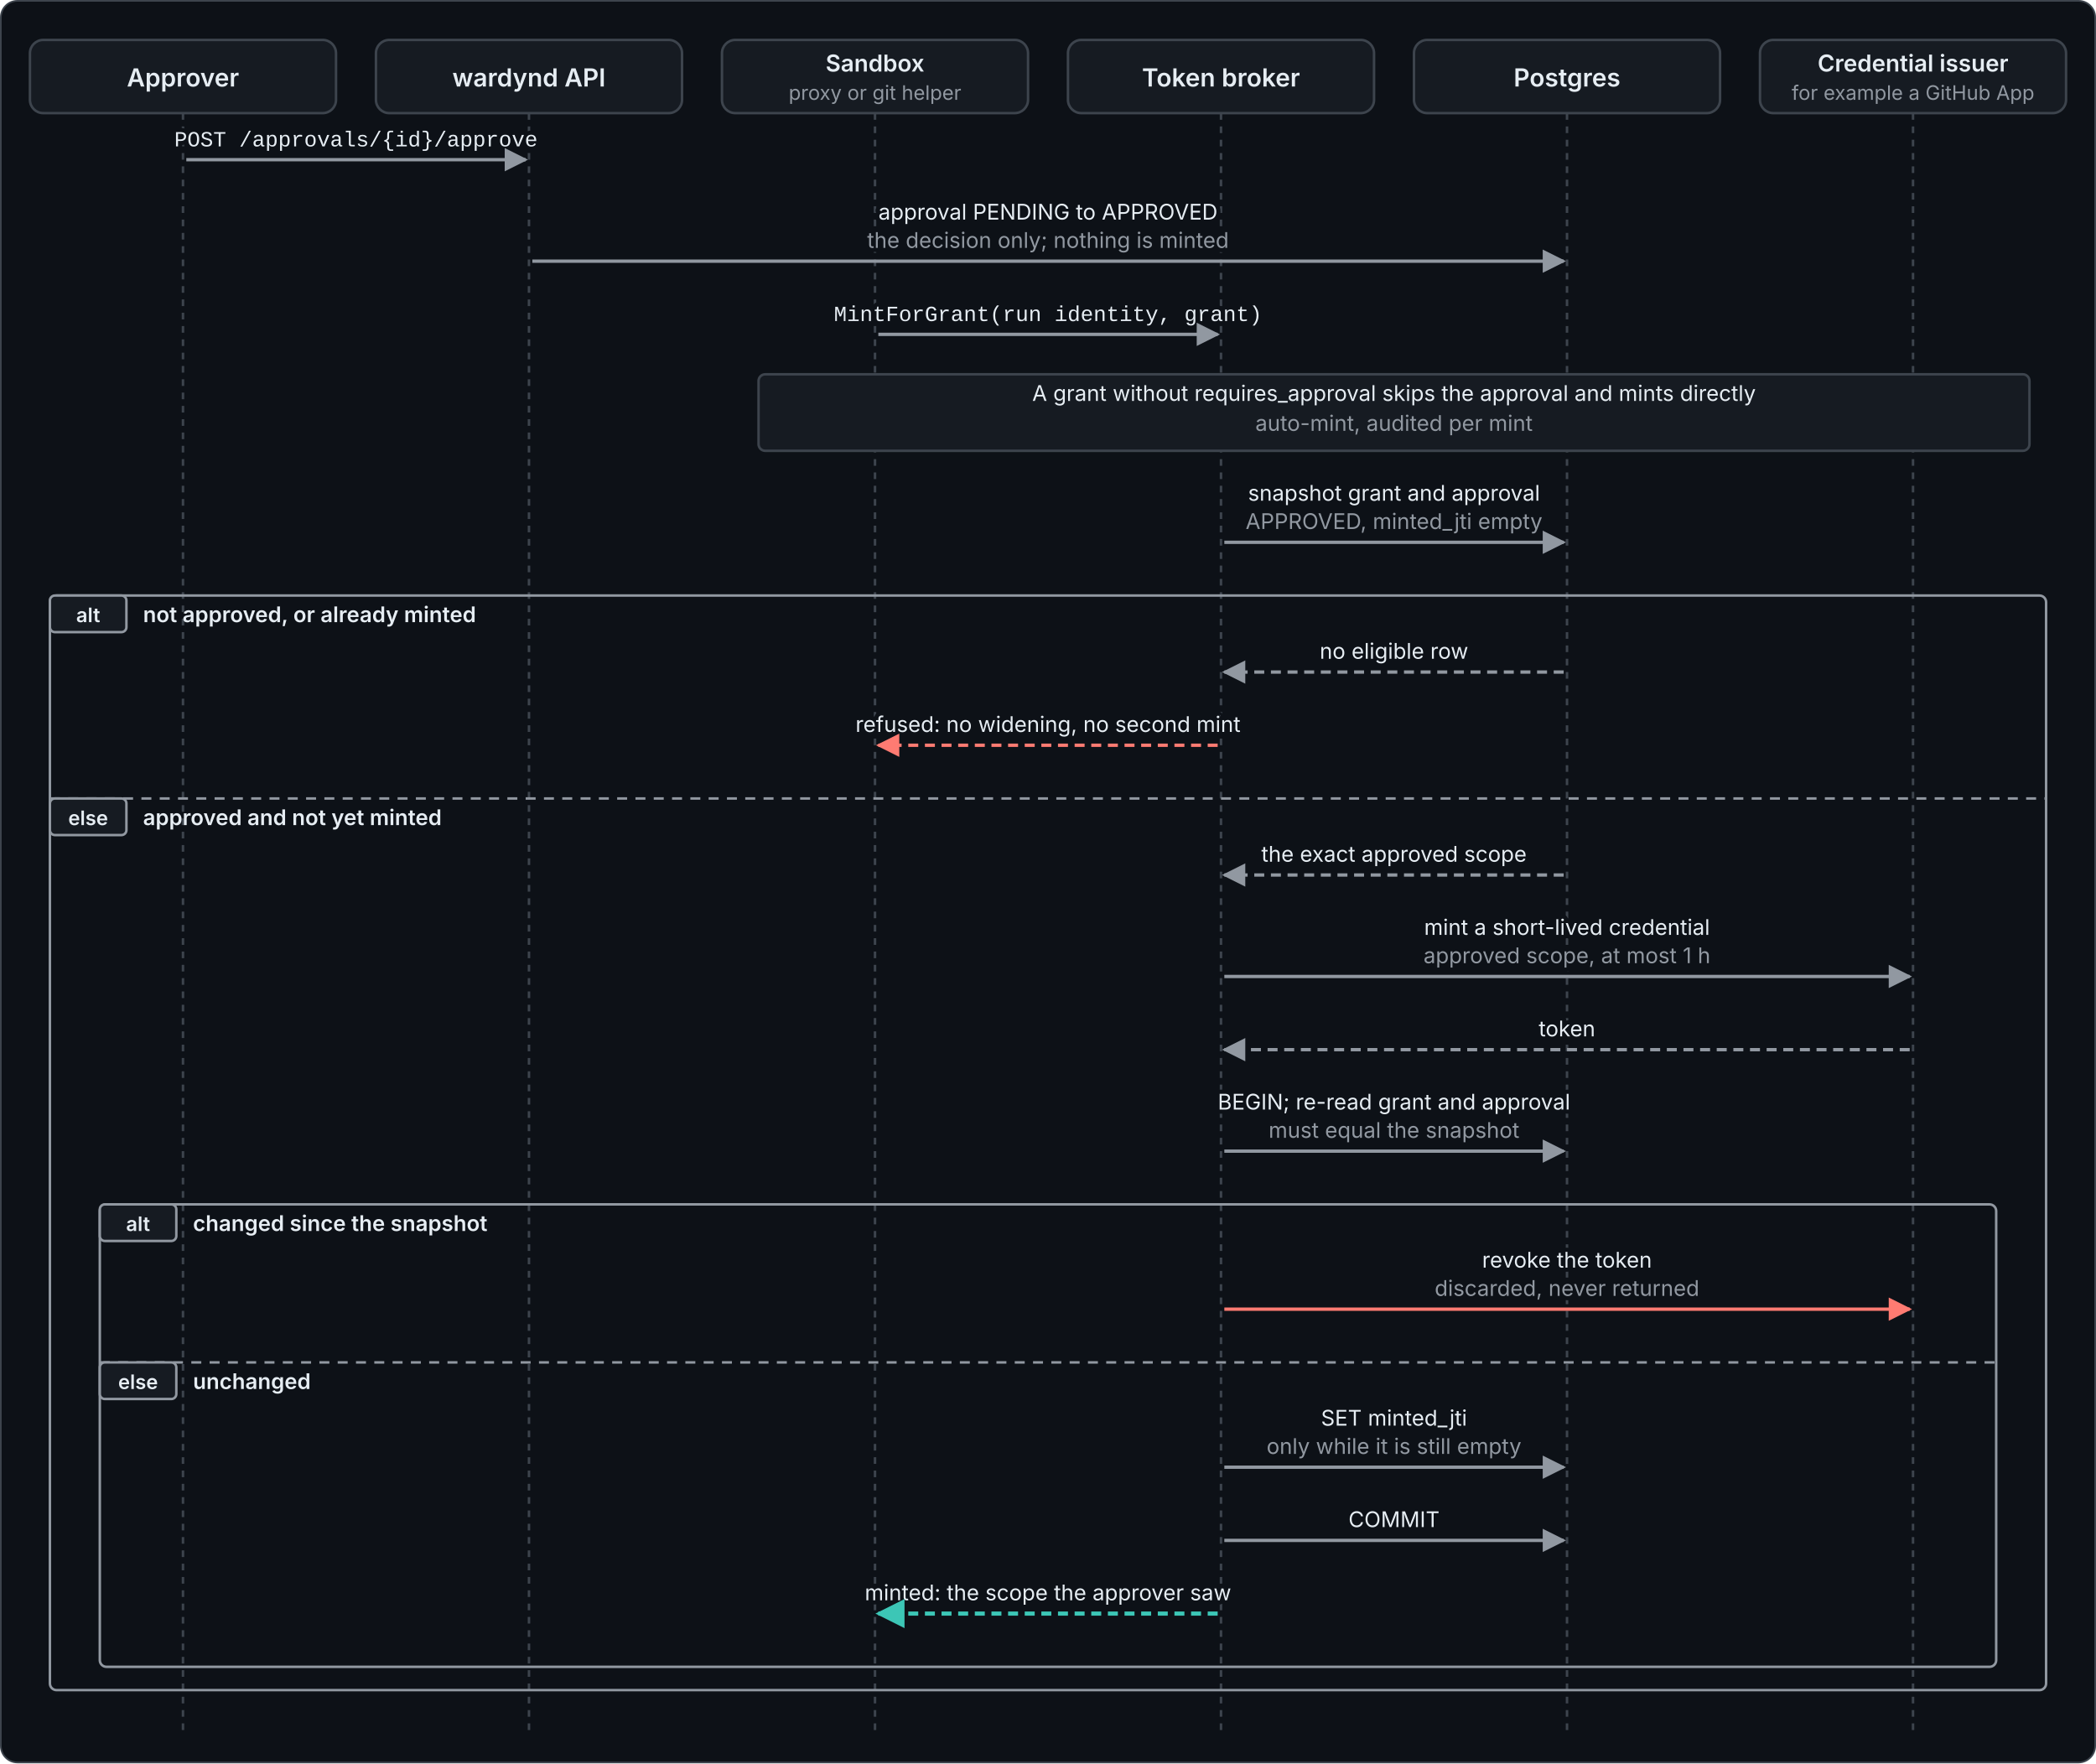
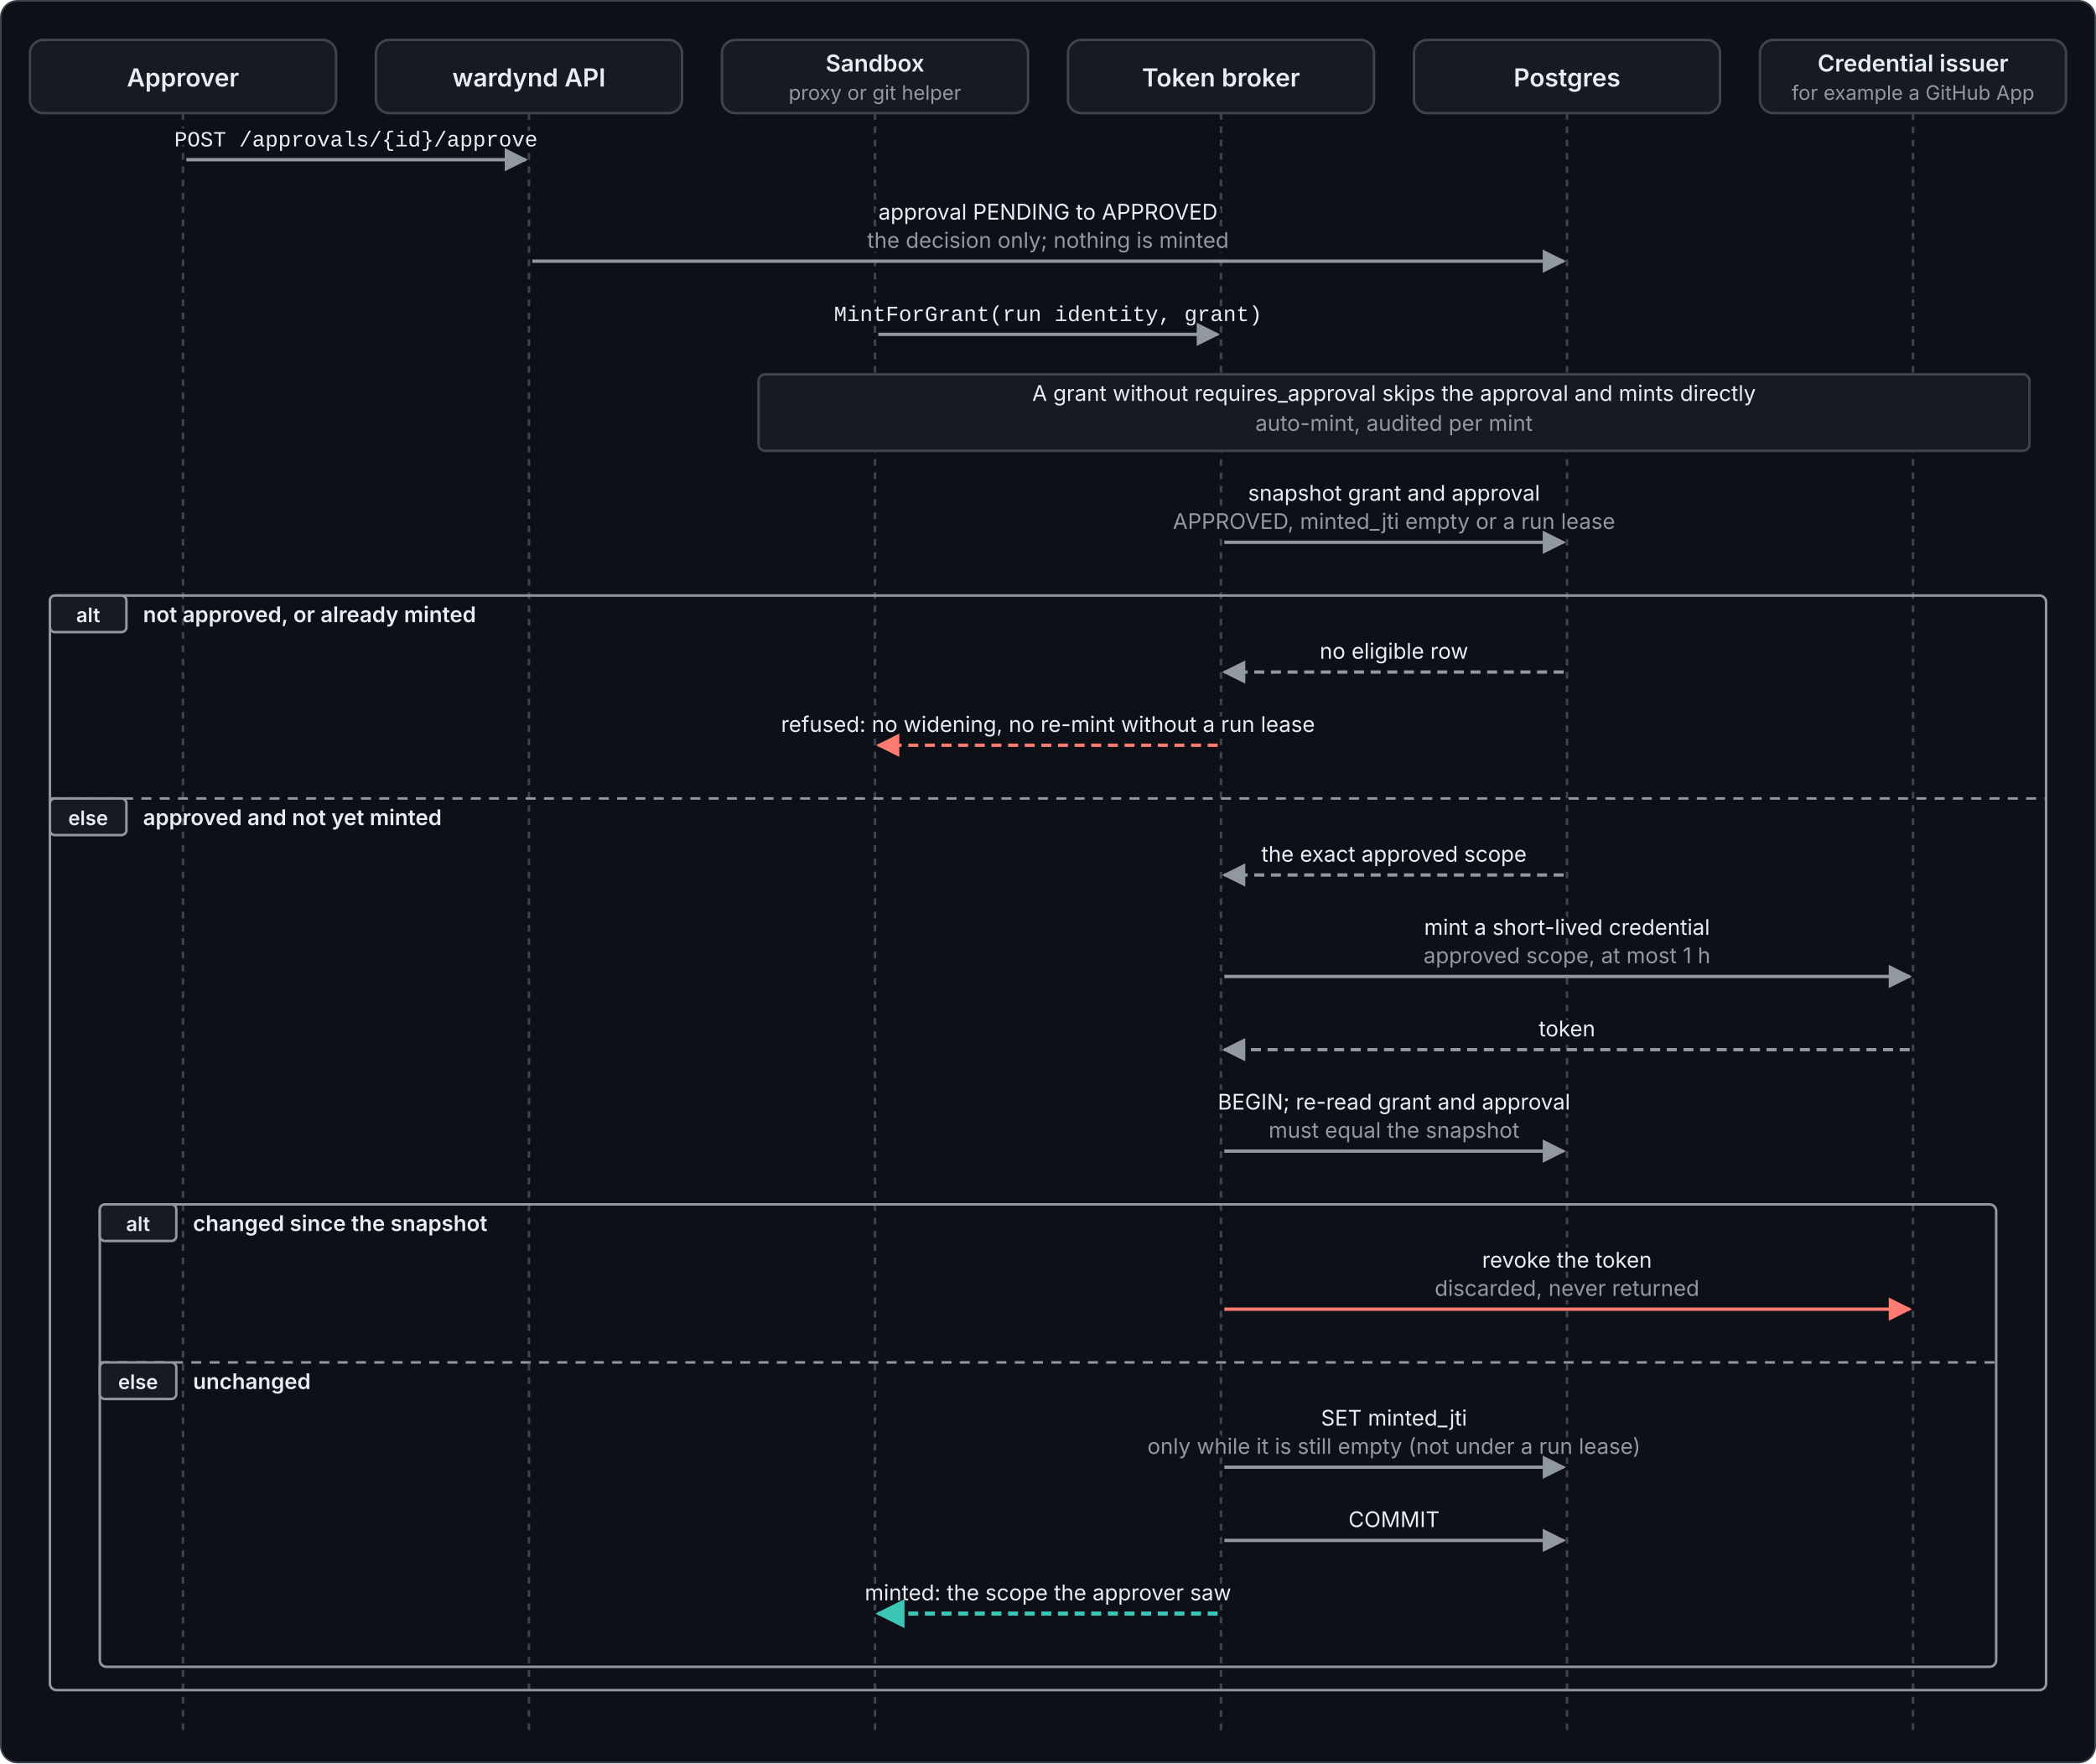
<svg xmlns="http://www.w3.org/2000/svg" viewBox="0 0 1260 1060" width="1260" height="1060" role="img" aria-labelledby="title desc" font-family="Inter, -apple-system, BlinkMacSystemFont, 'Segoe UI', Helvetica, Arial, sans-serif">
  <style>
    .bg { fill: #0d1117; stroke: #3d444d; }
    .zone { fill: #161b22; stroke: #3d444d; stroke-width: 1.5; }
    .card { fill: #0d1117; stroke: #9198a1; stroke-width: 1.5; }
    .sand { fill: #0d2b28; stroke: #3cc6b6; stroke-width: 2; stroke-dasharray: 8 5; }
    .ok { fill: #0d2b28; stroke: #3cc6b6; stroke-width: 2; }
    .held { fill: #2e2410; stroke: #d29922; stroke-width: 2; }
    .deny { fill: #0d1117; stroke: #ff7b72; stroke-width: 1.5; }
    .outline { fill: none; stroke: #9198a1; stroke-width: 1.5; stroke-dasharray: 6 5; }
    .frame { fill: none; stroke: #9198a1; stroke-width: 1.5; }
    .tab { fill: #161b22; stroke: #9198a1; stroke-width: 1.5; }
    .halo { paint-order: stroke; stroke: #0d1117; stroke-width: 5px; stroke-linejoin: round; }
    .dot { fill: #9198a1; }
    .pill { fill: #3cc6b6; stroke: none; }
    .pt { fill: #0d1117; }
    .t { fill: #e6edf3; }
    .m { fill: #9198a1; }
    .a { fill: #3cc6b6; }
    .r { fill: #ff7b72; }
    .h { fill: #d29922; }
    .ln { fill: none; stroke: #9198a1; stroke-width: 2; }
    .lt { fill: none; stroke: #3cc6b6; stroke-width: 2.5; }
    .lr { fill: none; stroke: #ff7b72; stroke-width: 2; }
    .lh { fill: none; stroke: #d29922; stroke-width: 2; }
    .life { fill: none; stroke: #3d444d; stroke-width: 1.5; stroke-dasharray: 4 4; }
    .edge { fill: none; stroke: #9198a1; stroke-width: 1.5; stroke-dasharray: 6 5; }
    .dash { stroke-dasharray: 6 4; }
    .mono { font-family: ui-monospace, SFMono-Regular, Menlo, Consolas, 'Liberation Mono', monospace; }
  </style>
  <defs>
    <marker id="h-ln" viewBox="0 0 10 10" refX="9" refY="5" markerWidth="7" markerHeight="7" orient="auto-start-reverse">
      <path d="M0 0 L10 5 L0 10 z" fill="#9198a1" />
    </marker>
    <marker id="h-lt" viewBox="0 0 10 10" refX="9" refY="5" markerWidth="7" markerHeight="7" orient="auto-start-reverse">
      <path d="M0 0 L10 5 L0 10 z" fill="#3cc6b6" />
    </marker>
    <marker id="h-lr" viewBox="0 0 10 10" refX="9" refY="5" markerWidth="7" markerHeight="7" orient="auto-start-reverse">
      <path d="M0 0 L10 5 L0 10 z" fill="#ff7b72" />
    </marker>
    <marker id="h-lh" viewBox="0 0 10 10" refX="9" refY="5" markerWidth="7" markerHeight="7" orient="auto-start-reverse">
      <path d="M0 0 L10 5 L0 10 z" fill="#d29922" />
    </marker>
  </defs>
  <rect class="bg" x="0.5" y="0.5" width="1259" height="1059" rx="10" />
  <path class="life" d="M110 68 L110 1040" />
  <path class="life" d="M318 68 L318 1040" />
  <path class="life" d="M526 68 L526 1040" />
  <path class="life" d="M734 68 L734 1040" />
  <path class="life" d="M942 68 L942 1040" />
  <path class="life" d="M1150 68 L1150 1040" />
  <rect class="zone" x="18.0" y="24" width="184" height="44" rx="8" />
  <text class="t" x="110" y="52" font-size="15" text-anchor="middle" font-weight="600">Approver</text>
  <rect class="zone" x="226.0" y="24" width="184" height="44" rx="8" />
  <text class="t" x="318" y="52" font-size="15" text-anchor="middle" font-weight="600">wardynd API</text>
  <rect class="zone" x="434.0" y="24" width="184" height="44" rx="8" />
  <text class="t" x="526" y="43" font-size="14" text-anchor="middle" font-weight="600">Sandbox</text>
  <text class="m" x="526" y="60" font-size="12" text-anchor="middle">proxy or git helper</text>
  <rect class="zone" x="642.0" y="24" width="184" height="44" rx="8" />
  <text class="t" x="734" y="52" font-size="15" text-anchor="middle" font-weight="600">Token broker</text>
  <rect class="zone" x="850.0" y="24" width="184" height="44" rx="8" />
  <text class="t" x="942" y="52" font-size="15" text-anchor="middle" font-weight="600">Postgres</text>
  <rect class="zone" x="1058.0" y="24" width="184" height="44" rx="8" />
  <text class="t" x="1150" y="43" font-size="14" text-anchor="middle" font-weight="600">Credential issuer</text>
  <text class="m" x="1150" y="60" font-size="12" text-anchor="middle">for example a GitHub App</text>
  <text class="t halo mono" x="214.0" y="88" font-size="13" text-anchor="middle">POST /approvals/{id}/approve</text>
  <path class="ln" d="M112 96 L316 96" marker-end="url(#h-ln)" />
  <text class="t halo" x="630.0" y="132" font-size="13" text-anchor="middle">approval PENDING to APPROVED</text>
  <text class="m halo" x="630.0" y="149" font-size="13" text-anchor="middle">the decision only; nothing is minted</text>
  <path class="ln" d="M320 157 L940 157" marker-end="url(#h-ln)" />
  <text class="t halo mono" x="630.0" y="193" font-size="13" text-anchor="middle">MintForGrant(run identity, grant)</text>
  <path class="ln" d="M528 201 L732 201" marker-end="url(#h-ln)" />
  <rect class="zone" x="456" y="225" width="764" height="46" rx="4" />
  <text class="t" x="838.0" y="241" font-size="13" text-anchor="middle">A grant without requires_approval skips the approval and mints directly</text>
  <text class="m" x="838.0" y="259" font-size="13" text-anchor="middle">auto-mint, audited per mint</text>
  <text class="t halo" x="838.0" y="301" font-size="13" text-anchor="middle">snapshot grant and approval</text>
-   <text class="m halo" x="838.0" y="318" font-size="13" text-anchor="middle">APPROVED, minted_jti empty</text>
+   <text class="m halo" x="838.0" y="318" font-size="13" text-anchor="middle">APPROVED, minted_jti empty or a run lease</text>
  <path class="ln" d="M736 326 L940 326" marker-end="url(#h-ln)" />
  <text class="t halo" x="838.0" y="396" font-size="13" text-anchor="middle">no eligible row</text>
  <path class="ln dash" d="M940 404 L736 404" marker-end="url(#h-ln)" />
-   <text class="t halo" x="630.0" y="440" font-size="13" text-anchor="middle">refused: no widening, no second mint</text>
+   <text class="t halo" x="630.0" y="440" font-size="13" text-anchor="middle">refused: no widening, no re-mint without a run lease</text>
  <path class="lr dash" d="M732 448 L528 448" marker-end="url(#h-lr)" />
  <path class="edge" d="M30 480 L1230 480" />
  <text class="t halo" x="838.0" y="518" font-size="13" text-anchor="middle">the exact approved scope</text>
  <path class="ln dash" d="M940 526 L736 526" marker-end="url(#h-ln)" />
  <text class="t halo" x="942.0" y="562" font-size="13" text-anchor="middle">mint a short-lived credential</text>
  <text class="m halo" x="942.0" y="579" font-size="13" text-anchor="middle">approved scope, at most 1 h</text>
  <path class="ln" d="M736 587 L1148 587" marker-end="url(#h-ln)" />
  <text class="t halo" x="942.0" y="623" font-size="13" text-anchor="middle">token</text>
  <path class="ln dash" d="M1148 631 L736 631" marker-end="url(#h-ln)" />
  <text class="t halo" x="838.0" y="667" font-size="13" text-anchor="middle">BEGIN; re-read grant and approval</text>
  <text class="m halo" x="838.0" y="684" font-size="13" text-anchor="middle">must equal the snapshot</text>
  <path class="ln" d="M736 692 L940 692" marker-end="url(#h-ln)" />
  <text class="t halo" x="942.0" y="762" font-size="13" text-anchor="middle">revoke the token</text>
  <text class="m halo" x="942.0" y="779" font-size="13" text-anchor="middle">discarded, never returned</text>
  <path class="lr" d="M736 787 L1148 787" marker-end="url(#h-lr)" />
  <path class="edge" d="M60 819 L1200 819" />
  <text class="t halo" x="838.0" y="857" font-size="13" text-anchor="middle">SET minted_jti</text>
-   <text class="m halo" x="838.0" y="874" font-size="13" text-anchor="middle">only while it is still empty</text>
+   <text class="m halo" x="838.0" y="874" font-size="13" text-anchor="middle">only while it is still empty (not under a run lease)</text>
  <path class="ln" d="M736 882 L940 882" marker-end="url(#h-ln)" />
  <text class="t halo" x="838.0" y="918" font-size="13" text-anchor="middle">COMMIT</text>
  <path class="ln" d="M736 926 L940 926" marker-end="url(#h-ln)" />
  <text class="t halo" x="630.0" y="962" font-size="13" text-anchor="middle">minted: the scope the approver saw</text>
  <path class="lt dash" d="M732 970 L528 970" marker-end="url(#h-lt)" />
  <rect class="frame" x="60" y="724" width="1140" height="278" rx="4" />
  <rect class="tab" x="60" y="724" width="46" height="22" rx="3" />
  <text class="t" x="83" y="740" font-size="12" text-anchor="middle" font-weight="600">alt</text>
  <text class="t" x="116" y="740" font-size="13" font-weight="600">changed since the snapshot</text>
  <rect class="tab" x="60" y="819" width="46" height="22" rx="3" />
  <text class="t" x="83" y="835" font-size="12" text-anchor="middle" font-weight="600">else</text>
  <text class="t" x="116" y="835" font-size="13" font-weight="600">unchanged</text>
  <rect class="frame" x="30" y="358" width="1200" height="658" rx="4" />
  <rect class="tab" x="30" y="358" width="46" height="22" rx="3" />
  <text class="t" x="53" y="374" font-size="12" text-anchor="middle" font-weight="600">alt</text>
  <text class="t" x="86" y="374" font-size="13" font-weight="600">not approved, or already minted</text>
  <rect class="tab" x="30" y="480" width="46" height="22" rx="3" />
  <text class="t" x="53" y="496" font-size="12" text-anchor="middle" font-weight="600">else</text>
  <text class="t" x="86" y="496" font-size="13" font-weight="600">approved and not yet minted</text>
</svg>
